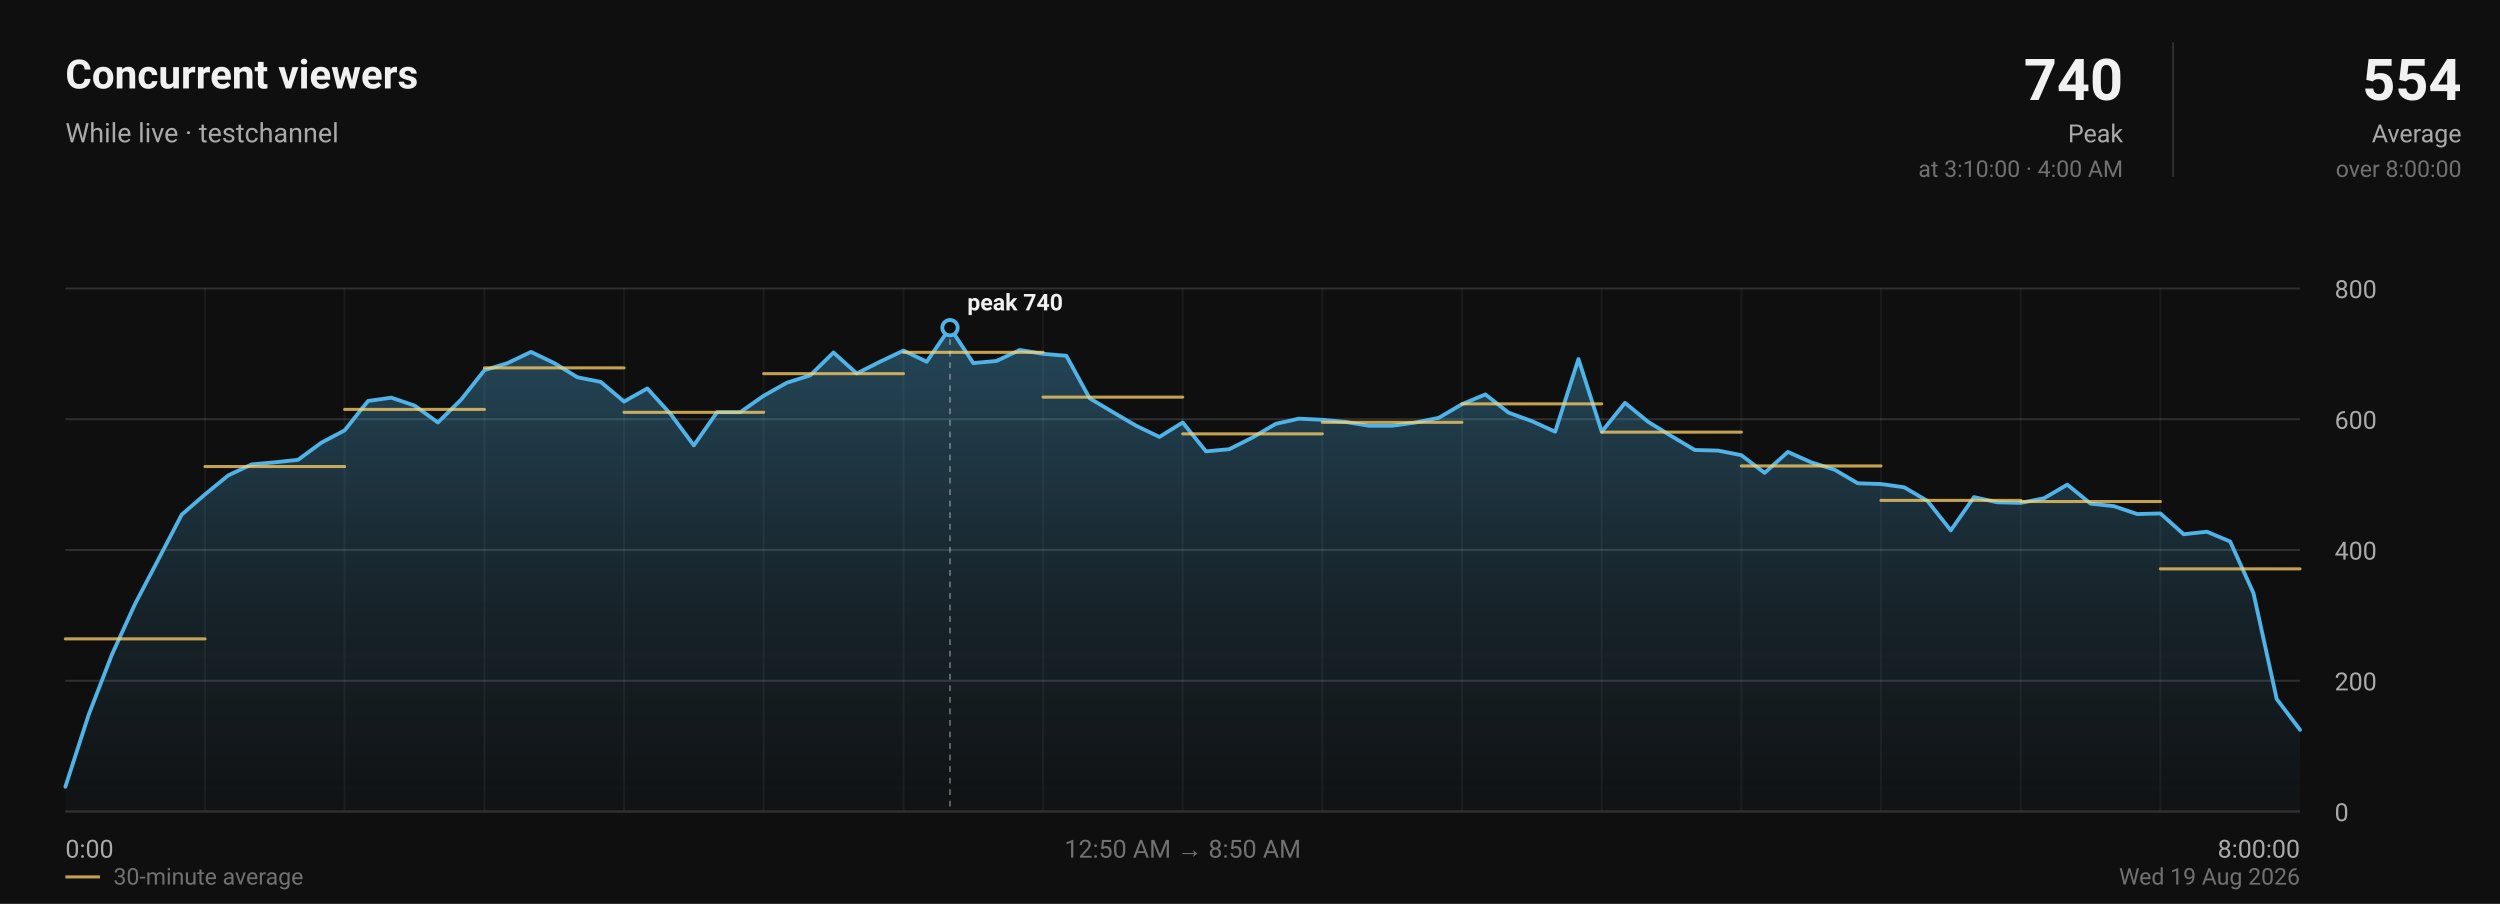
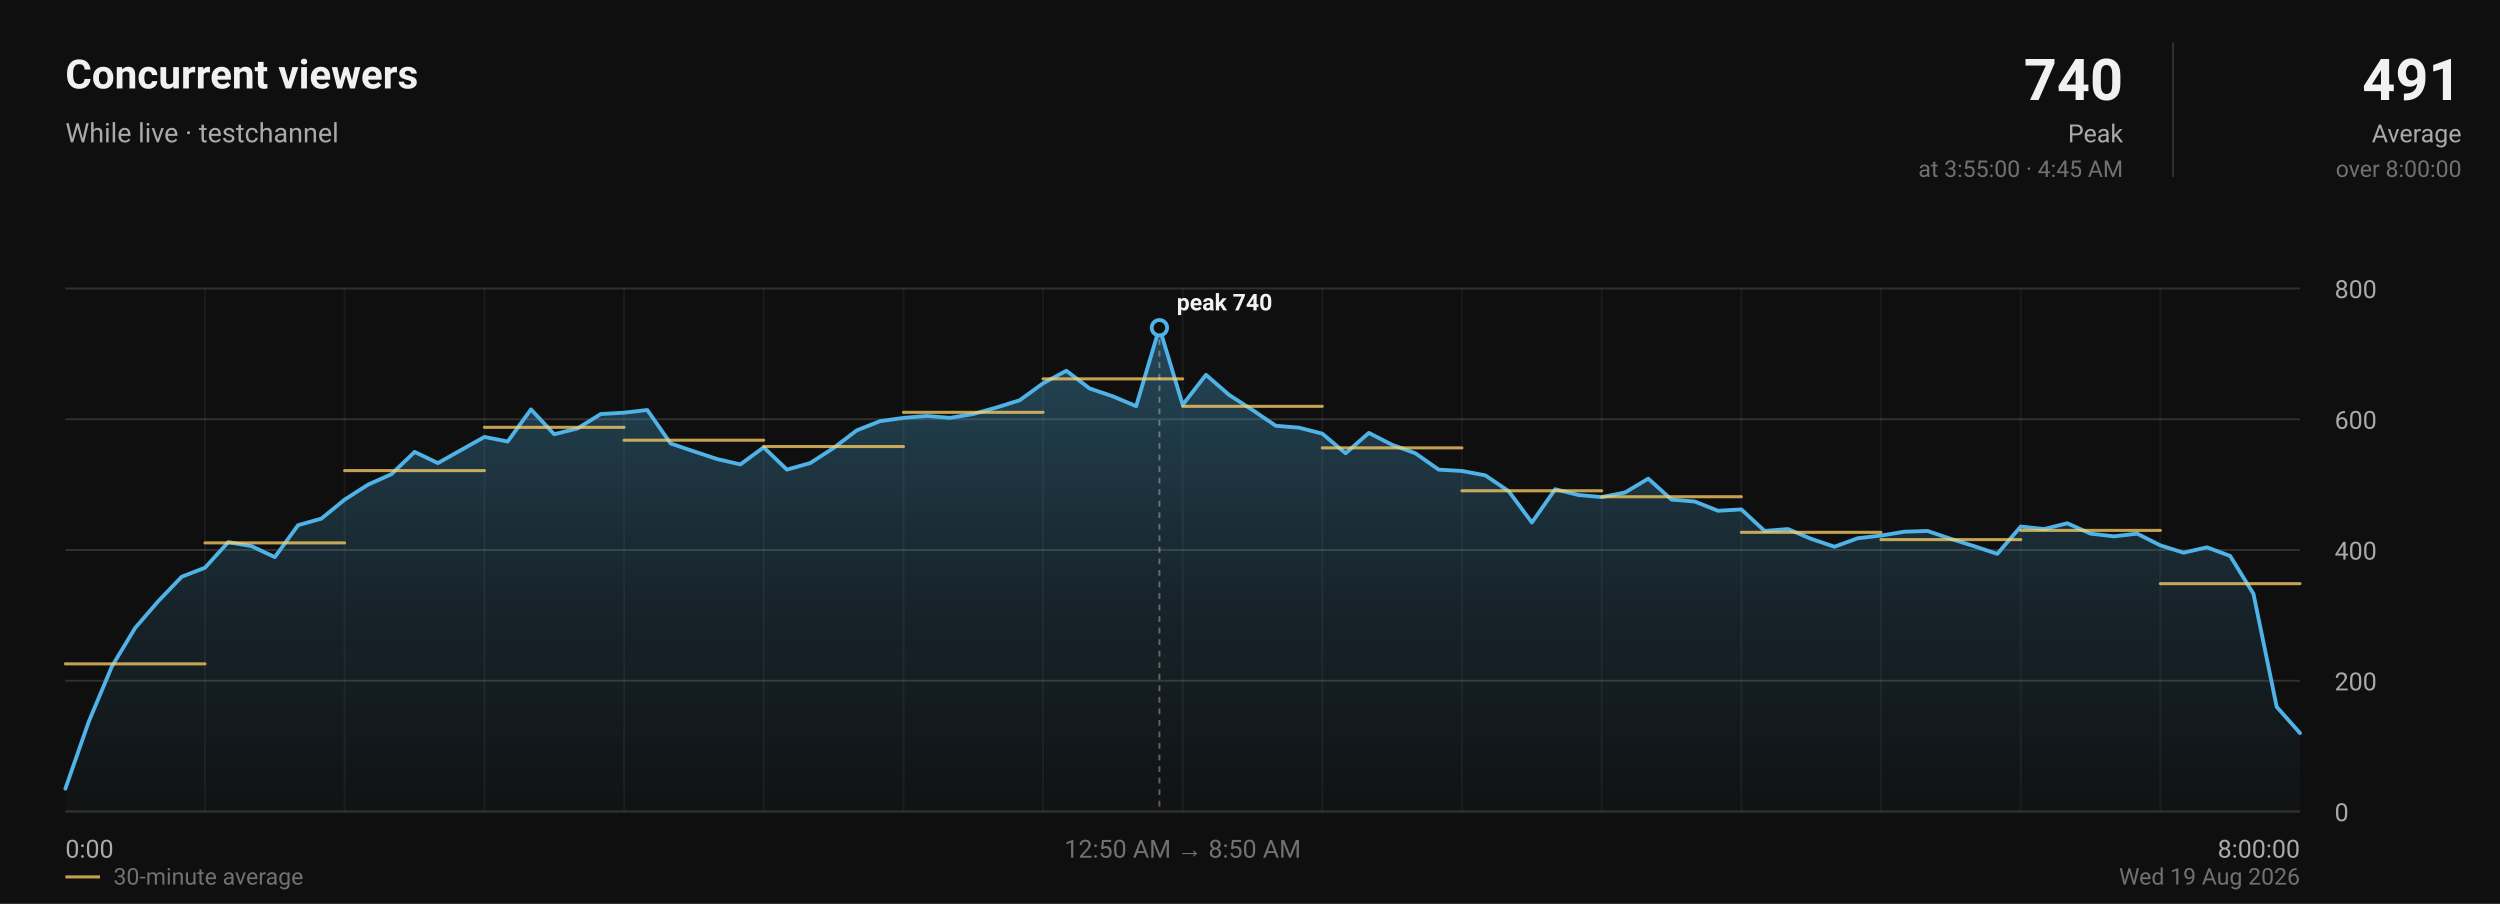
<svg xmlns="http://www.w3.org/2000/svg" width="1300" height="470" viewBox="0 0 1300 470" font-family="Roboto, -apple-system, BlinkMacSystemFont, &quot;Helvetica Neue&quot;, Arial, sans-serif">
  <defs>
    <linearGradient id="fade" x1="0" y1="0" x2="0" y2="1">
      <stop offset="0%" stop-color="#4fb3e8" stop-opacity="0.34" />
      <stop offset="55%" stop-color="#4fb3e8" stop-opacity="0.13" />
      <stop offset="100%" stop-color="#4fb3e8" stop-opacity="0.02" />
    </linearGradient>
  </defs>
  <rect width="1300" height="470" fill="#0f0f0f" />
  <text x="34.0" y="46.0" font-size="21" fill="#f1f1f1" font-weight="700" text-anchor="start">Concurrent viewers</text>
  <text x="34.0" y="74.0" font-size="14" fill="#aaaaaa" font-weight="normal" text-anchor="start">While live · testchannel</text>
  <line x1="1130.0" y1="22" x2="1130.0" y2="92" stroke="#303030" stroke-width="1" />
  <text x="1104.0" y="52.0" font-size="30" fill="#f1f1f1" font-weight="700" text-anchor="end">740</text>
  <text x="1104.0" y="74.0" font-size="13" fill="#aaaaaa" font-weight="normal" text-anchor="end">Peak</text>
-   <text x="1104.0" y="92.0" font-size="12" fill="#717171" font-weight="normal" text-anchor="end">at 3:10:00  ·  4:00 AM</text>
-   <text x="1280.0" y="52.0" font-size="30" fill="#f1f1f1" font-weight="700" text-anchor="end">554</text>
+   <text x="1104.0" y="92.0" font-size="12" fill="#717171" font-weight="normal" text-anchor="end">at 3:55:00  ·  4:45 AM</text>
+   <text x="1280.0" y="52.0" font-size="30" fill="#f1f1f1" font-weight="700" text-anchor="end">491</text>
  <text x="1280.0" y="74.0" font-size="13" fill="#aaaaaa" font-weight="normal" text-anchor="end">Average</text>
  <text x="1280.0" y="92.0" font-size="12" fill="#717171" font-weight="normal" text-anchor="end">over 8:00:00</text>
  <line x1="34.0" y1="422.0" x2="1196.0" y2="422.0" stroke="#303030" stroke-width="1" />
  <text x="1214.0" y="427.0" font-size="13" fill="#aaaaaa" font-weight="normal" text-anchor="start">0</text>
  <line x1="34.0" y1="354.0" x2="1196.0" y2="354.0" stroke="#303030" stroke-width="1" />
  <text x="1214.0" y="359.0" font-size="13" fill="#aaaaaa" font-weight="normal" text-anchor="start">200</text>
  <line x1="34.0" y1="286.0" x2="1196.0" y2="286.0" stroke="#303030" stroke-width="1" />
  <text x="1214.0" y="291.0" font-size="13" fill="#aaaaaa" font-weight="normal" text-anchor="start">400</text>
  <line x1="34.0" y1="218.0" x2="1196.0" y2="218.0" stroke="#303030" stroke-width="1" />
  <text x="1214.0" y="223.0" font-size="13" fill="#aaaaaa" font-weight="normal" text-anchor="start">600</text>
  <line x1="34.0" y1="150.0" x2="1196.0" y2="150.0" stroke="#303030" stroke-width="1" />
  <text x="1214.0" y="155.0" font-size="13" fill="#aaaaaa" font-weight="normal" text-anchor="start">800</text>
  <line x1="106.6" y1="150.0" x2="106.6" y2="422.0" stroke="#ffffff" stroke-width="1" opacity="0.05" />
  <line x1="179.2" y1="150.0" x2="179.2" y2="422.0" stroke="#ffffff" stroke-width="1" opacity="0.05" />
  <line x1="251.9" y1="150.0" x2="251.9" y2="422.0" stroke="#ffffff" stroke-width="1" opacity="0.05" />
  <line x1="324.5" y1="150.0" x2="324.5" y2="422.0" stroke="#ffffff" stroke-width="1" opacity="0.05" />
  <line x1="397.1" y1="150.0" x2="397.1" y2="422.0" stroke="#ffffff" stroke-width="1" opacity="0.05" />
  <line x1="469.8" y1="150.0" x2="469.8" y2="422.0" stroke="#ffffff" stroke-width="1" opacity="0.05" />
  <line x1="542.4" y1="150.0" x2="542.4" y2="422.0" stroke="#ffffff" stroke-width="1" opacity="0.05" />
  <line x1="615.0" y1="150.0" x2="615.0" y2="422.0" stroke="#ffffff" stroke-width="1" opacity="0.05" />
  <line x1="687.6" y1="150.0" x2="687.6" y2="422.0" stroke="#ffffff" stroke-width="1" opacity="0.05" />
  <line x1="760.2" y1="150.0" x2="760.2" y2="422.0" stroke="#ffffff" stroke-width="1" opacity="0.05" />
  <line x1="832.9" y1="150.0" x2="832.9" y2="422.0" stroke="#ffffff" stroke-width="1" opacity="0.05" />
  <line x1="905.5" y1="150.0" x2="905.5" y2="422.0" stroke="#ffffff" stroke-width="1" opacity="0.05" />
  <line x1="978.1" y1="150.0" x2="978.1" y2="422.0" stroke="#ffffff" stroke-width="1" opacity="0.05" />
  <line x1="1050.8" y1="150.0" x2="1050.8" y2="422.0" stroke="#ffffff" stroke-width="1" opacity="0.05" />
  <line x1="1123.4" y1="150.0" x2="1123.4" y2="422.0" stroke="#ffffff" stroke-width="1" opacity="0.05" />
-   <path d="M 34.0,422.0 L 34.0,409.1 L 46.1,371.7 L 58.2,340.4 L 70.3,313.9 L 82.4,290.8 L 94.5,267.6 L 106.6,257.1 L 118.7,247.2 L 130.8,241.5 L 142.9,240.4 L 155.0,239.1 L 167.1,230.2 L 179.2,223.8 L 191.4,208.5 L 203.5,206.8 L 215.6,210.9 L 227.7,219.7 L 239.8,207.8 L 251.9,192.5 L 264.0,188.8 L 276.1,183.0 L 288.2,188.8 L 300.3,196.2 L 312.4,198.6 L 324.5,208.8 L 336.6,202.0 L 348.7,215.3 L 360.8,231.6 L 372.9,214.3 L 385.0,214.3 L 397.1,205.8 L 409.2,199.0 L 421.3,195.2 L 433.4,183.3 L 445.5,194.2 L 457.6,188.1 L 469.8,182.3 L 481.9,188.1 L 494.0,170.4 L 506.1,188.8 L 518.2,187.7 L 530.3,182.0 L 542.4,184.0 L 554.5,185.0 L 566.6,207.1 L 578.7,214.3 L 590.8,221.4 L 602.9,227.2 L 615.0,219.7 L 627.1,234.7 L 639.2,233.6 L 651.3,227.5 L 663.4,220.4 L 675.5,217.7 L 687.6,218.3 L 699.7,219.4 L 711.8,221.4 L 723.9,221.4 L 736.0,219.7 L 748.1,217.3 L 760.2,210.2 L 772.4,205.1 L 784.5,214.6 L 796.6,219.0 L 808.7,224.5 L 820.8,186.7 L 832.9,224.5 L 845.0,209.5 L 857.1,219.4 L 869.2,226.8 L 881.3,234.0 L 893.4,234.3 L 905.5,236.7 L 917.6,245.9 L 929.7,235.0 L 941.8,240.4 L 953.9,244.2 L 966.0,251.3 L 978.1,251.7 L 990.2,253.4 L 1002.3,260.5 L 1014.4,275.8 L 1026.5,258.5 L 1038.6,261.2 L 1050.8,261.5 L 1062.9,259.1 L 1075.0,252.0 L 1087.1,261.9 L 1099.2,263.2 L 1111.3,267.3 L 1123.4,267.0 L 1135.5,277.8 L 1147.6,276.5 L 1159.7,281.6 L 1171.8,308.4 L 1183.9,363.5 L 1196.0,379.5 L 1196.0,422.0 Z" fill="url(#fade)" />
-   <polyline points="34.0,409.1 46.1,371.7 58.2,340.4 70.3,313.9 82.4,290.8 94.5,267.6 106.6,257.1 118.7,247.2 130.8,241.5 142.9,240.4 155.0,239.1 167.1,230.2 179.2,223.8 191.4,208.5 203.5,206.8 215.6,210.9 227.7,219.7 239.8,207.8 251.9,192.5 264.0,188.8 276.1,183.0 288.2,188.8 300.3,196.2 312.4,198.6 324.5,208.8 336.6,202.0 348.7,215.3 360.8,231.6 372.9,214.3 385.0,214.3 397.1,205.8 409.2,199.0 421.3,195.2 433.4,183.3 445.5,194.2 457.6,188.1 469.8,182.3 481.9,188.1 494.0,170.4 506.1,188.8 518.2,187.7 530.3,182.0 542.4,184.0 554.5,185.0 566.6,207.1 578.7,214.3 590.8,221.4 602.9,227.2 615.0,219.7 627.1,234.7 639.2,233.6 651.3,227.5 663.4,220.4 675.5,217.7 687.6,218.3 699.7,219.4 711.8,221.4 723.9,221.4 736.0,219.7 748.1,217.3 760.2,210.2 772.4,205.1 784.5,214.6 796.6,219.0 808.7,224.5 820.8,186.7 832.9,224.5 845.0,209.5 857.1,219.4 869.2,226.8 881.3,234.0 893.4,234.3 905.5,236.7 917.6,245.9 929.7,235.0 941.8,240.4 953.9,244.2 966.0,251.3 978.1,251.7 990.2,253.4 1002.3,260.5 1014.4,275.8 1026.5,258.5 1038.6,261.2 1050.8,261.5 1062.9,259.1 1075.0,252.0 1087.1,261.9 1099.2,263.2 1111.3,267.3 1123.4,267.0 1135.5,277.8 1147.6,276.5 1159.7,281.6 1171.8,308.4 1183.9,363.5 1196.0,379.5" fill="none" stroke="#4fb3e8" stroke-width="2" stroke-linejoin="round" stroke-linecap="round" />
-   <line x1="34.0" y1="332.2" x2="106.6" y2="332.2" stroke="#ffd166" stroke-width="1.6" opacity="0.75" stroke-linecap="round" />
-   <line x1="106.6" y1="242.6" x2="179.2" y2="242.6" stroke="#ffd166" stroke-width="1.6" opacity="0.75" stroke-linecap="round" />
-   <line x1="179.2" y1="212.9" x2="251.9" y2="212.9" stroke="#ffd166" stroke-width="1.6" opacity="0.75" stroke-linecap="round" />
-   <line x1="251.9" y1="191.3" x2="324.5" y2="191.3" stroke="#ffd166" stroke-width="1.6" opacity="0.75" stroke-linecap="round" />
-   <line x1="324.5" y1="214.4" x2="397.1" y2="214.4" stroke="#ffd166" stroke-width="1.6" opacity="0.75" stroke-linecap="round" />
-   <line x1="397.1" y1="194.3" x2="469.8" y2="194.3" stroke="#ffd166" stroke-width="1.6" opacity="0.75" stroke-linecap="round" />
-   <line x1="469.8" y1="183.2" x2="542.4" y2="183.2" stroke="#ffd166" stroke-width="1.6" opacity="0.75" stroke-linecap="round" />
-   <line x1="542.4" y1="206.5" x2="615.0" y2="206.5" stroke="#ffd166" stroke-width="1.6" opacity="0.75" stroke-linecap="round" />
-   <line x1="615.0" y1="225.6" x2="687.6" y2="225.6" stroke="#ffd166" stroke-width="1.6" opacity="0.75" stroke-linecap="round" />
-   <line x1="687.6" y1="219.6" x2="760.2" y2="219.6" stroke="#ffd166" stroke-width="1.6" opacity="0.75" stroke-linecap="round" />
-   <line x1="760.2" y1="210.0" x2="832.9" y2="210.0" stroke="#ffd166" stroke-width="1.6" opacity="0.75" stroke-linecap="round" />
-   <line x1="832.9" y1="224.7" x2="905.5" y2="224.7" stroke="#ffd166" stroke-width="1.6" opacity="0.75" stroke-linecap="round" />
-   <line x1="905.5" y1="242.3" x2="978.1" y2="242.3" stroke="#ffd166" stroke-width="1.6" opacity="0.75" stroke-linecap="round" />
-   <line x1="978.1" y1="260.2" x2="1050.8" y2="260.2" stroke="#ffd166" stroke-width="1.6" opacity="0.75" stroke-linecap="round" />
-   <line x1="1050.8" y1="260.8" x2="1123.4" y2="260.8" stroke="#ffd166" stroke-width="1.6" opacity="0.75" stroke-linecap="round" />
-   <line x1="1123.4" y1="295.8" x2="1196.0" y2="295.8" stroke="#ffd166" stroke-width="1.6" opacity="0.75" stroke-linecap="round" />
-   <line x1="494.0" y1="170.4" x2="494.0" y2="422.0" stroke="#f1f1f1" stroke-width="1" opacity="0.35" stroke-dasharray="3 3" />
-   <circle cx="494.0" cy="170.4" r="4" fill="#0f0f0f" stroke="#4fb3e8" stroke-width="2" />
-   <text x="503.0" y="161.4" font-size="12" fill="#f1f1f1" font-weight="700" text-anchor="start">peak 740</text>
+   <path d="M 34.0,422.0 L 34.0,410.1 L 46.1,375.4 L 58.2,346.5 L 70.3,326.5 L 82.4,312.5 L 94.5,299.9 L 106.6,295.2 L 118.7,281.9 L 130.8,284.0 L 142.9,289.7 L 155.0,273.1 L 167.1,269.7 L 179.2,259.8 L 191.4,252.0 L 203.5,246.6 L 215.6,235.0 L 227.7,240.8 L 239.8,234.0 L 251.9,227.2 L 264.0,229.6 L 276.1,212.9 L 288.2,225.8 L 300.3,222.8 L 312.4,215.3 L 324.5,214.6 L 336.6,213.2 L 348.7,230.6 L 360.8,234.7 L 372.9,238.7 L 385.0,241.5 L 397.1,232.6 L 409.2,244.2 L 421.3,240.8 L 433.4,233.0 L 445.5,223.8 L 457.6,219.0 L 469.8,217.3 L 481.9,216.3 L 494.0,217.3 L 506.1,215.3 L 518.2,211.9 L 530.3,208.1 L 542.4,199.3 L 554.5,192.8 L 566.6,202.0 L 578.7,206.1 L 590.8,211.2 L 602.9,170.4 L 615.0,210.5 L 627.1,194.9 L 639.2,205.4 L 651.3,213.2 L 663.4,221.4 L 675.5,222.4 L 687.6,225.5 L 699.7,235.7 L 711.8,225.1 L 723.9,231.3 L 736.0,235.7 L 748.1,244.2 L 760.2,244.9 L 772.4,247.2 L 784.5,255.4 L 796.6,271.7 L 808.7,254.4 L 820.8,257.4 L 832.9,258.5 L 845.0,256.1 L 857.1,248.9 L 869.2,259.8 L 881.3,260.8 L 893.4,265.6 L 905.5,264.9 L 917.6,276.1 L 929.7,275.1 L 941.8,280.2 L 953.9,284.3 L 966.0,279.9 L 978.1,278.5 L 990.2,276.5 L 1002.3,276.1 L 1014.4,280.2 L 1026.5,284.0 L 1038.6,288.0 L 1050.8,273.8 L 1062.9,275.1 L 1075.0,272.1 L 1087.1,277.5 L 1099.2,278.9 L 1111.3,277.5 L 1123.4,283.6 L 1135.5,287.4 L 1147.6,284.6 L 1159.7,289.1 L 1171.8,308.8 L 1183.9,367.6 L 1196.0,381.2 L 1196.0,422.0 Z" fill="url(#fade)" />
+   <polyline points="34.0,410.1 46.1,375.4 58.2,346.5 70.3,326.5 82.4,312.5 94.5,299.9 106.6,295.2 118.7,281.9 130.8,284.0 142.9,289.7 155.0,273.1 167.1,269.7 179.2,259.8 191.4,252.0 203.5,246.6 215.6,235.0 227.7,240.8 239.8,234.0 251.9,227.2 264.0,229.6 276.1,212.9 288.2,225.8 300.3,222.8 312.4,215.3 324.5,214.6 336.6,213.2 348.7,230.6 360.8,234.7 372.9,238.7 385.0,241.5 397.1,232.6 409.2,244.2 421.3,240.8 433.4,233.0 445.5,223.8 457.6,219.0 469.8,217.3 481.9,216.3 494.0,217.3 506.1,215.3 518.2,211.9 530.3,208.1 542.4,199.3 554.5,192.8 566.6,202.0 578.7,206.1 590.8,211.2 602.9,170.4 615.0,210.5 627.1,194.9 639.2,205.4 651.3,213.2 663.4,221.4 675.5,222.4 687.6,225.5 699.7,235.7 711.8,225.1 723.9,231.3 736.0,235.7 748.1,244.2 760.2,244.9 772.4,247.2 784.5,255.4 796.6,271.7 808.7,254.4 820.8,257.4 832.9,258.5 845.0,256.1 857.1,248.9 869.2,259.8 881.3,260.8 893.4,265.6 905.5,264.9 917.6,276.1 929.7,275.1 941.8,280.2 953.9,284.3 966.0,279.9 978.1,278.5 990.2,276.5 1002.3,276.1 1014.4,280.2 1026.5,284.0 1038.6,288.0 1050.8,273.8 1062.9,275.1 1075.0,272.1 1087.1,277.5 1099.2,278.9 1111.3,277.5 1123.4,283.6 1135.5,287.4 1147.6,284.6 1159.7,289.1 1171.8,308.8 1183.9,367.6 1196.0,381.2" fill="none" stroke="#4fb3e8" stroke-width="2" stroke-linejoin="round" stroke-linecap="round" />
+   <line x1="34.0" y1="345.2" x2="106.6" y2="345.2" stroke="#ffd166" stroke-width="1.6" opacity="0.75" stroke-linecap="round" />
+   <line x1="106.6" y1="282.3" x2="179.2" y2="282.3" stroke="#ffd166" stroke-width="1.6" opacity="0.75" stroke-linecap="round" />
+   <line x1="179.2" y1="244.7" x2="251.9" y2="244.7" stroke="#ffd166" stroke-width="1.6" opacity="0.75" stroke-linecap="round" />
+   <line x1="251.9" y1="222.2" x2="324.5" y2="222.2" stroke="#ffd166" stroke-width="1.6" opacity="0.75" stroke-linecap="round" />
+   <line x1="324.5" y1="228.9" x2="397.1" y2="228.9" stroke="#ffd166" stroke-width="1.6" opacity="0.75" stroke-linecap="round" />
+   <line x1="397.1" y1="232.2" x2="469.8" y2="232.2" stroke="#ffd166" stroke-width="1.6" opacity="0.75" stroke-linecap="round" />
+   <line x1="469.8" y1="214.4" x2="542.4" y2="214.4" stroke="#ffd166" stroke-width="1.6" opacity="0.75" stroke-linecap="round" />
+   <line x1="542.4" y1="197.0" x2="615.0" y2="197.0" stroke="#ffd166" stroke-width="1.6" opacity="0.75" stroke-linecap="round" />
+   <line x1="615.0" y1="211.3" x2="687.6" y2="211.3" stroke="#ffd166" stroke-width="1.6" opacity="0.75" stroke-linecap="round" />
+   <line x1="687.6" y1="232.9" x2="760.2" y2="232.9" stroke="#ffd166" stroke-width="1.6" opacity="0.75" stroke-linecap="round" />
+   <line x1="760.2" y1="255.2" x2="832.9" y2="255.2" stroke="#ffd166" stroke-width="1.6" opacity="0.75" stroke-linecap="round" />
+   <line x1="832.9" y1="258.3" x2="905.5" y2="258.3" stroke="#ffd166" stroke-width="1.6" opacity="0.75" stroke-linecap="round" />
+   <line x1="905.5" y1="276.8" x2="978.1" y2="276.8" stroke="#ffd166" stroke-width="1.6" opacity="0.75" stroke-linecap="round" />
+   <line x1="978.1" y1="280.6" x2="1050.8" y2="280.6" stroke="#ffd166" stroke-width="1.6" opacity="0.75" stroke-linecap="round" />
+   <line x1="1050.8" y1="275.8" x2="1123.4" y2="275.8" stroke="#ffd166" stroke-width="1.6" opacity="0.75" stroke-linecap="round" />
+   <line x1="1123.4" y1="303.5" x2="1196.0" y2="303.5" stroke="#ffd166" stroke-width="1.6" opacity="0.75" stroke-linecap="round" />
+   <line x1="602.9" y1="170.4" x2="602.9" y2="422.0" stroke="#f1f1f1" stroke-width="1" opacity="0.35" stroke-dasharray="3 3" />
+   <circle cx="602.9" cy="170.4" r="4" fill="#0f0f0f" stroke="#4fb3e8" stroke-width="2" />
+   <text x="611.9" y="161.4" font-size="12" fill="#f1f1f1" font-weight="700" text-anchor="start">peak 740</text>
  <line x1="34.0" y1="422.0" x2="1196.0" y2="422.0" stroke="#303030" stroke-width="1" />
  <text x="34.0" y="446.0" font-size="13" fill="#aaaaaa" font-weight="normal" text-anchor="start">0:00</text>
  <text x="1196.0" y="446.0" font-size="13" fill="#aaaaaa" font-weight="normal" text-anchor="end">8:00:00</text>
  <text x="615.0" y="446.0" font-size="13" fill="#717171" font-weight="normal" text-anchor="middle">12:50 AM → 8:50 AM</text>
  <line x1="34.0" y1="456.0" x2="52.0" y2="456.0" stroke="#ffd166" stroke-width="1.6" opacity="0.75" />
  <text x="59.0" y="460.0" font-size="12" fill="#717171" font-weight="normal" text-anchor="start">30-minute average</text>
  <text x="1196.0" y="460.0" font-size="12" fill="#717171" font-weight="normal" text-anchor="end">Wed 19 Aug 2026</text>
</svg>
